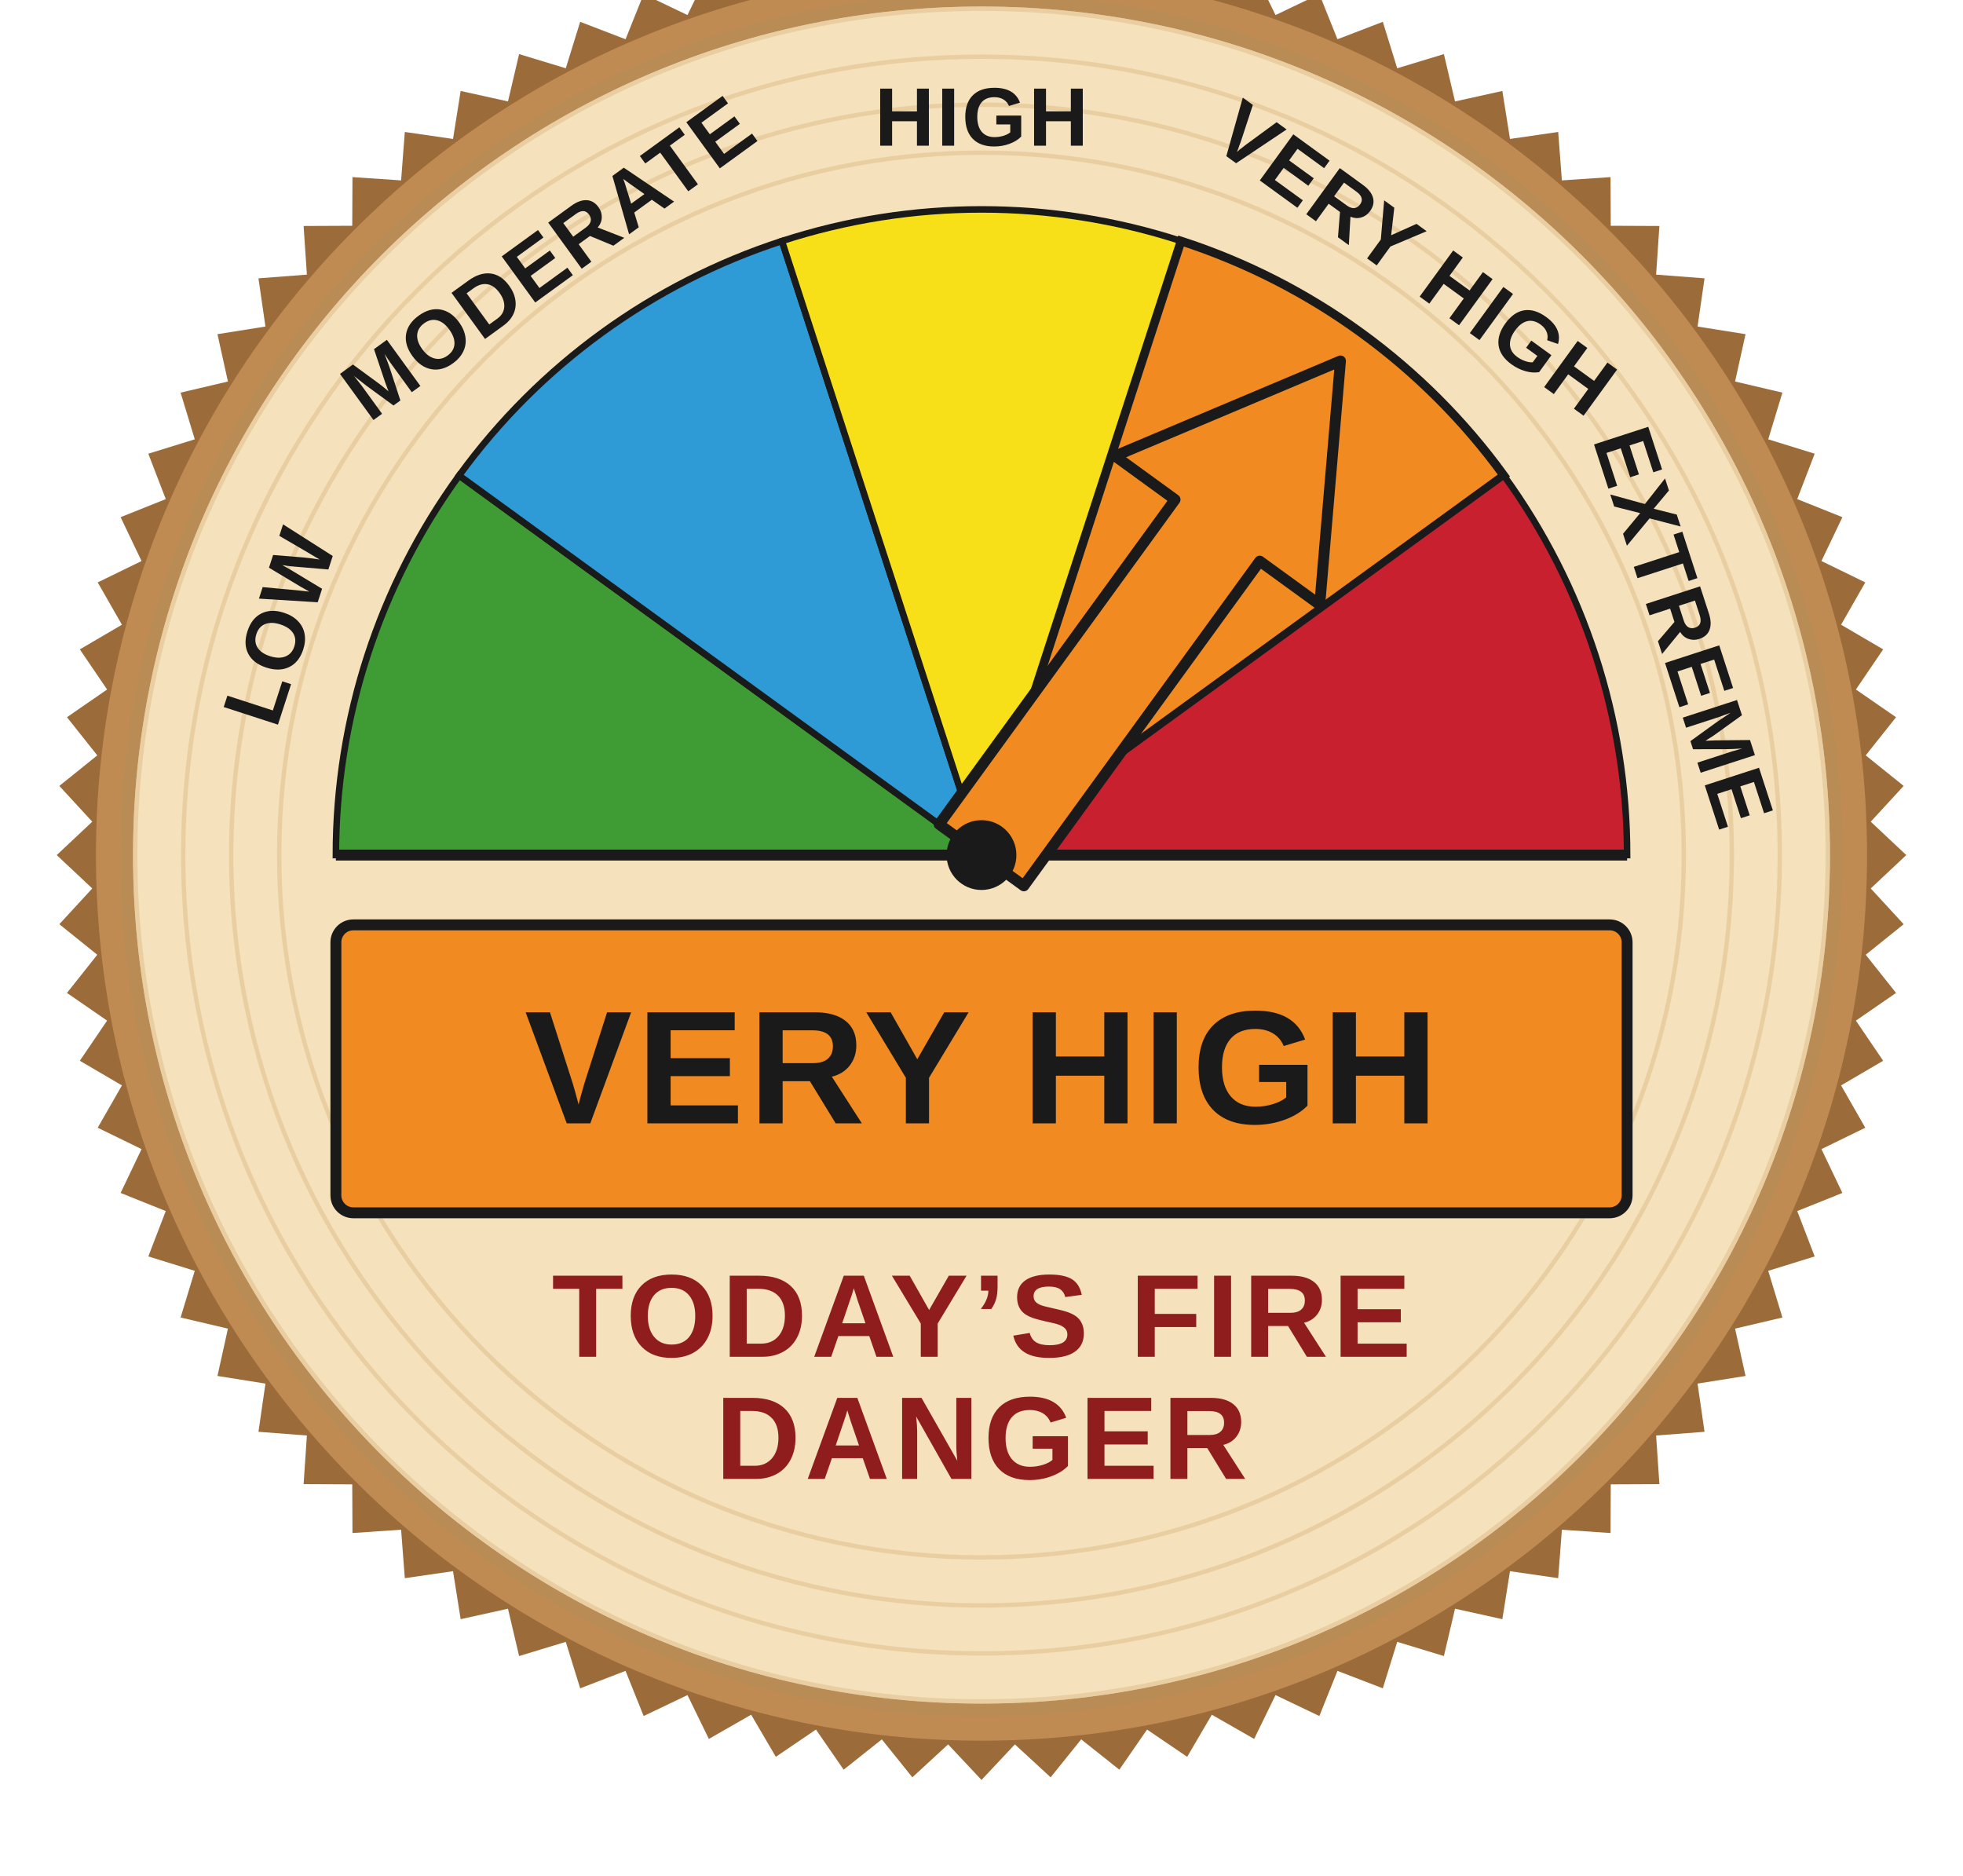
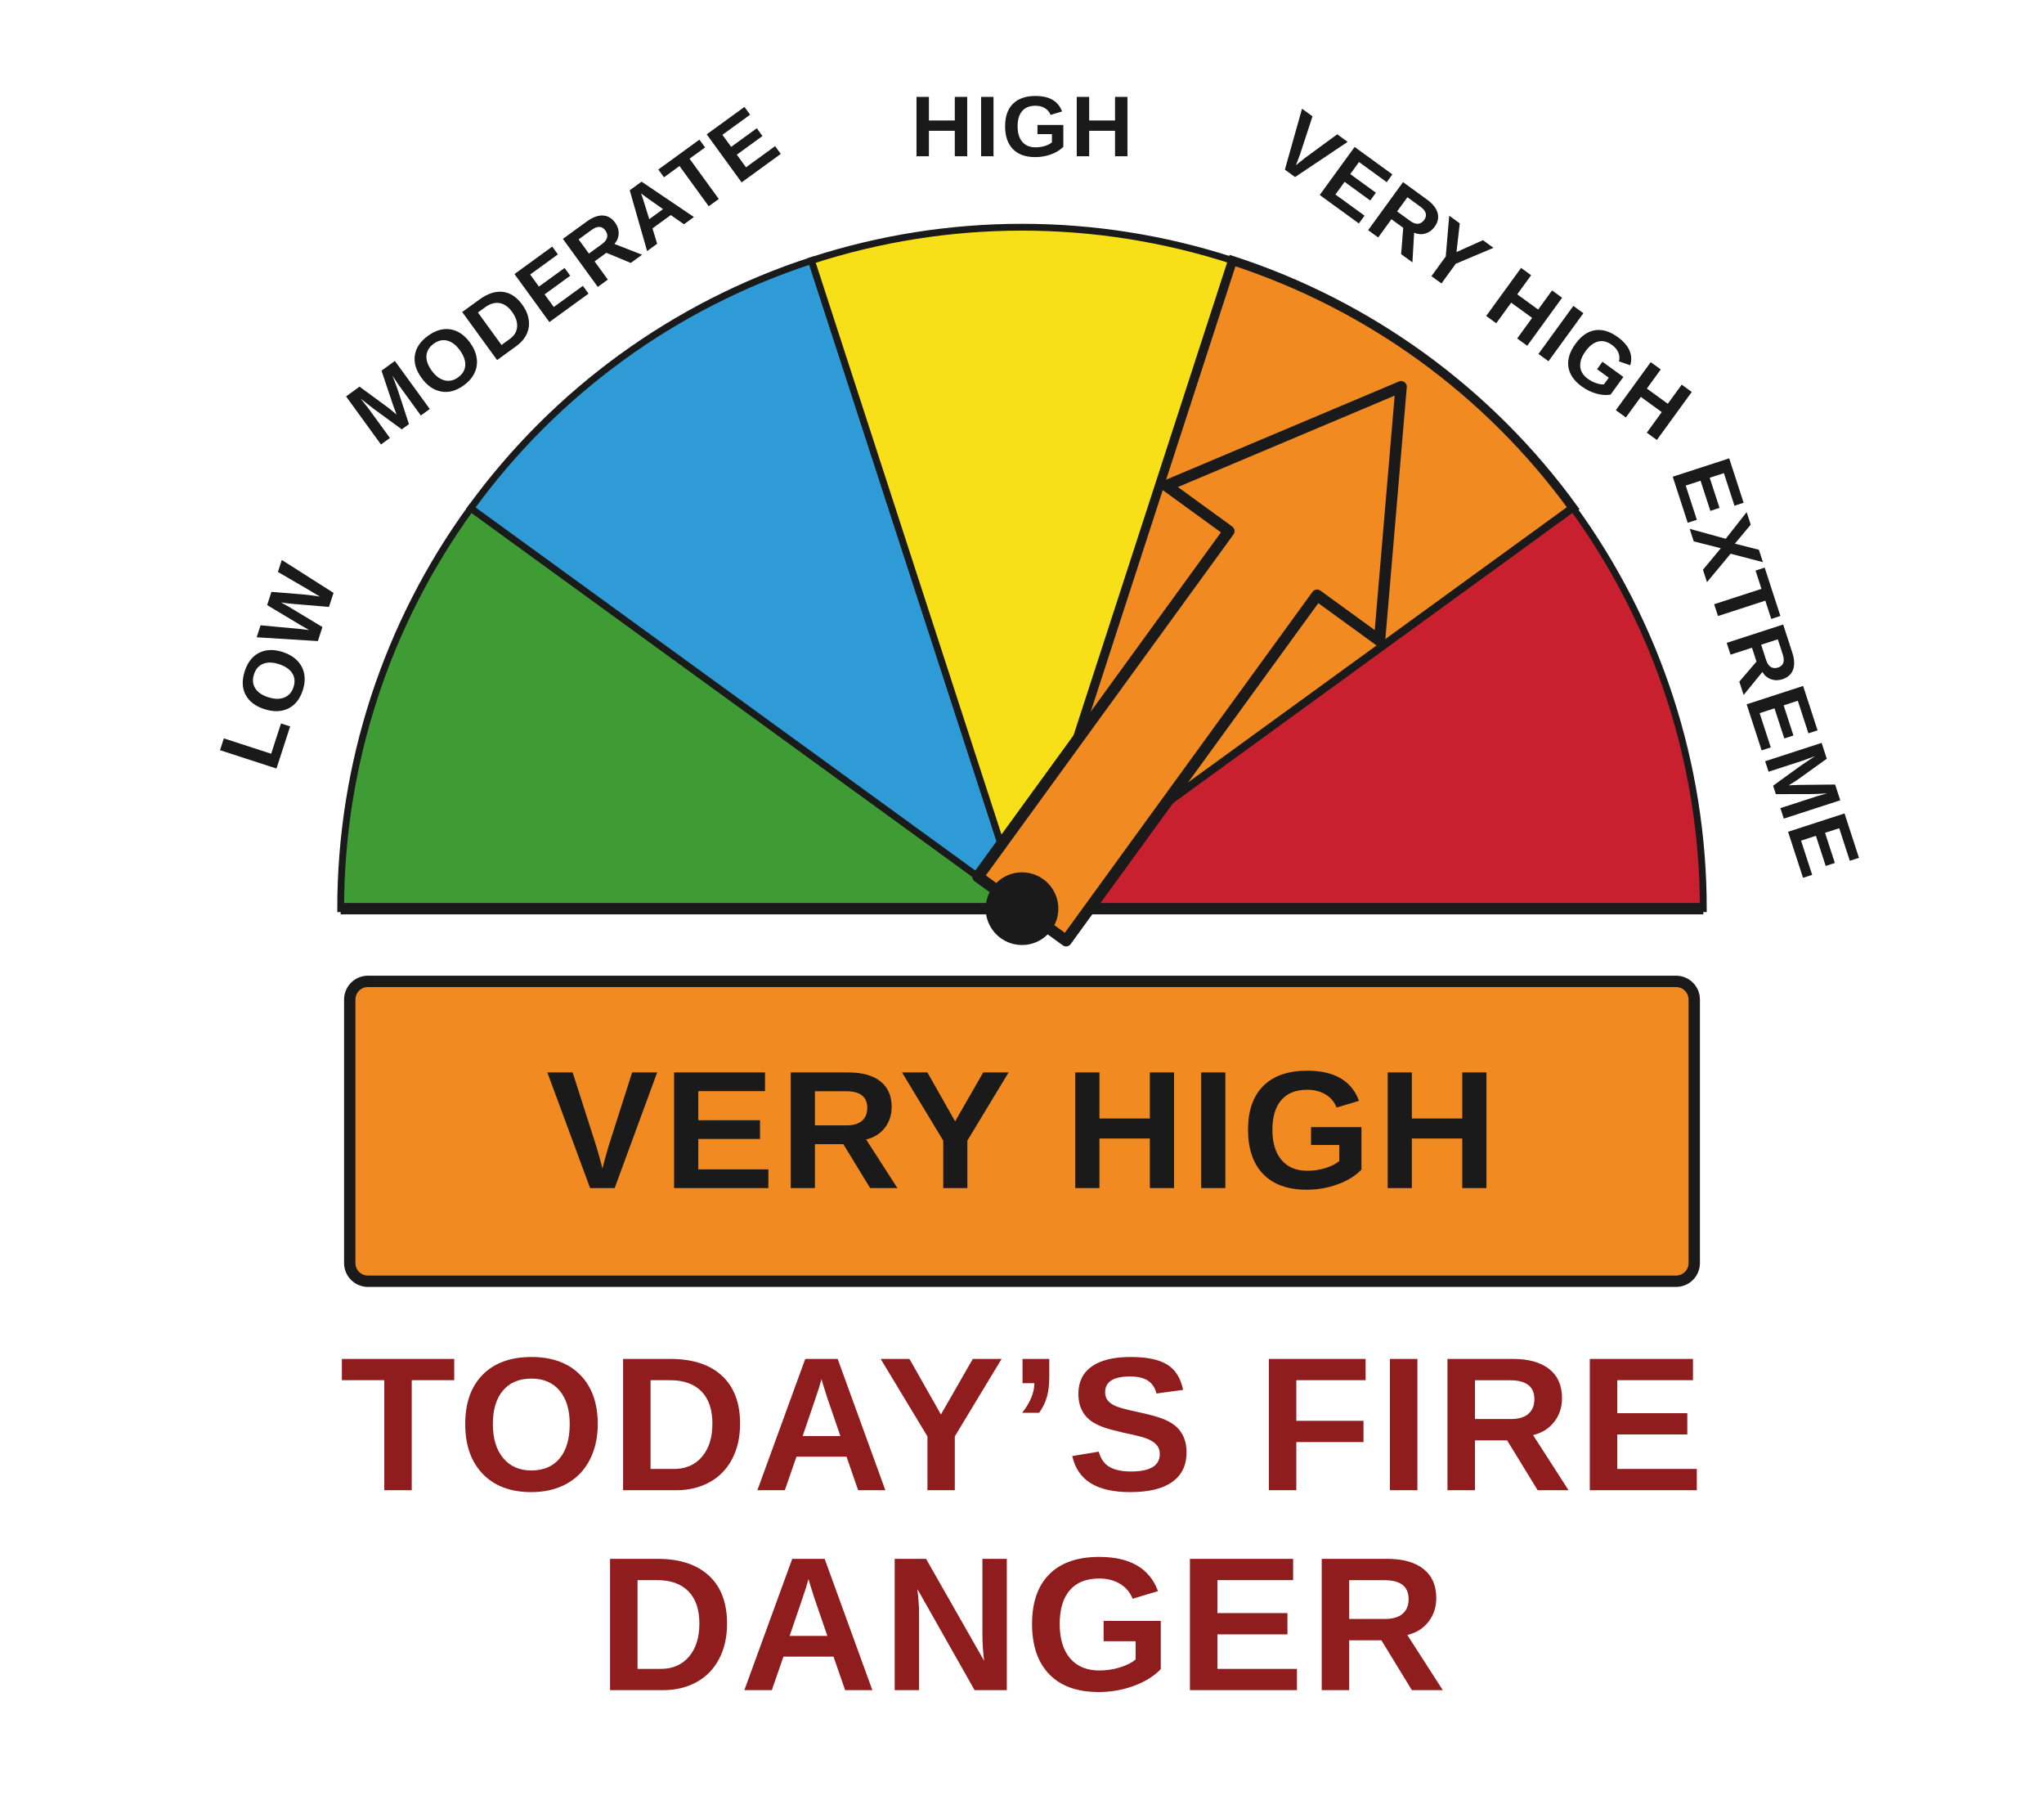
- <svg xmlns="http://www.w3.org/2000/svg" viewBox="0 0 900 860" width="900" height="860" role="img" aria-labelledby="t-very-high">
-   <polygon points="874.0,392.0 857.7,407.3 872.8,423.7 855.4,437.7 869.3,455.2 850.9,467.9 863.4,486.3 844.1,497.6 855.2,517.0 835.1,526.8 844.7,546.9 824.0,555.2 832.0,576.0 810.7,582.6 817.2,604.0 795.5,609.1 800.3,630.8 778.3,634.3 781.5,656.4 759.3,658.1 760.8,680.4 738.5,680.5 738.4,702.8 716.1,701.3 714.4,723.5 692.3,720.3 688.8,742.3 667.1,737.5 662.0,759.2 640.6,752.7 634.0,774.0 613.2,766.0 604.9,786.7 584.8,777.1 575.0,797.2 555.6,786.1 544.3,805.4 525.9,792.9 513.2,811.3 495.7,797.4 481.7,814.8 465.3,799.7 450.0,816.0 434.7,799.7 418.3,814.8 404.3,797.4 386.8,811.3 374.1,792.9 355.7,805.4 344.4,786.1 325.0,797.2 315.2,777.1 295.1,786.7 286.8,766.0 266.0,774.0 259.4,752.7 238.0,759.2 232.9,737.5 211.2,742.3 207.7,720.3 185.6,723.5 183.9,701.3 161.6,702.8 161.5,680.5 139.2,680.4 140.7,658.1 118.5,656.4 121.7,634.3 99.7,630.8 104.5,609.1 82.8,604.0 89.3,582.6 68.0,576.0 76.0,555.2 55.3,546.9 64.9,526.8 44.8,517.0 55.9,497.6 36.6,486.3 49.1,467.9 30.7,455.2 44.6,437.7 27.2,423.7 42.3,407.3 26.0,392.0 42.3,376.7 27.2,360.3 44.6,346.3 30.7,328.8 49.1,316.1 36.6,297.7 55.9,286.4 44.8,267.0 64.9,257.2 55.3,237.1 76.0,228.8 68.0,208.0 89.3,201.4 82.8,180.0 104.5,174.9 99.7,153.2 121.7,149.7 118.5,127.6 140.7,125.9 139.2,103.6 161.5,103.5 161.6,81.2 183.9,82.7 185.6,60.5 207.7,63.7 211.2,41.7 232.9,46.5 238.0,24.8 259.4,31.3 266.0,10.0 286.8,18.0 295.1,-2.7 315.2,6.9 325.0,-13.2 344.4,-2.1 355.7,-21.4 374.1,-8.9 386.8,-27.3 404.3,-13.4 418.3,-30.8 434.7,-15.7 450.0,-32.0 465.3,-15.7 481.7,-30.8 495.7,-13.4 513.2,-27.3 525.9,-8.9 544.3,-21.4 555.6,-2.1 575.0,-13.2 584.8,6.9 604.9,-2.7 613.2,18.0 634.0,10.0 640.6,31.3 662.0,24.8 667.1,46.5 688.8,41.7 692.3,63.7 714.4,60.5 716.1,82.7 738.4,81.2 738.5,103.5 760.8,103.6 759.3,125.9 781.5,127.6 778.3,149.7 800.3,153.2 795.5,174.9 817.2,180.0 810.7,201.4 832.0,208.0 824.0,228.8 844.7,237.1 835.1,257.2 855.2,267.0 844.1,286.4 863.4,297.7 850.9,316.1 869.3,328.8 855.4,346.3 872.8,360.3 857.7,376.7" fill="#9c6b3a" />
-   <circle cx="450" cy="392" r="406" fill="#c08b52" />
-   <circle cx="450" cy="392" r="392" fill="#f5e1bb" stroke="#b98c56" stroke-width="6" />
-   <circle cx="450" cy="392" r="322" fill="none" stroke="#e0c08d" stroke-width="2" opacity=".55" />
-   <circle cx="450" cy="392" r="344" fill="none" stroke="#e0c08d" stroke-width="2" opacity=".55" />
-   <circle cx="450" cy="392" r="366" fill="none" stroke="#e0c08d" stroke-width="2" opacity=".55" />
-   <circle cx="450" cy="392" r="388" fill="none" stroke="#e0c08d" stroke-width="2" opacity=".55" />
-   <path d="M 450.0 392.0 L 154.0 392.0 A 296 296 0 0 1 210.5 218.0 Z" fill="#3f9c35" stroke="#1a1a1a" stroke-width="3" />
-   <path d="M 450.0 392.0 L 210.5 218.0 A 296 296 0 0 1 358.5 110.5 Z" fill="#2e9bd6" stroke="#1a1a1a" stroke-width="3" />
-   <path d="M 450.0 392.0 L 358.5 110.5 A 296 296 0 0 1 541.5 110.5 Z" fill="#f7e017" stroke="#1a1a1a" stroke-width="3" />
-   <path d="M 450.0 392.0 L 541.5 110.5 A 296 296 0 0 1 689.5 218.0 Z" fill="#f18a21" stroke="#1a1a1a" stroke-width="4" />
-   <path d="M 450.0 392.0 L 689.5 218.0 A 296 296 0 0 1 746.0 392.0 Z" fill="#c8202f" stroke="#1a1a1a" stroke-width="3" />
-   <line x1="154" y1="392" x2="746" y2="392" stroke="#1a1a1a" stroke-width="5" />
-   <text x="130.4" y="288.2" transform="rotate(288.0 130.4 288.2)" text-anchor="middle" dominant-baseline="middle" font-family="Oswald, 'Arial Narrow', 'Helvetica Neue', Arial, sans-serif" font-size="38" font-weight="700" fill="#1a1a1a" letter-spacing="1">LOW</text>
-   <text x="252.5" y="120.2" transform="rotate(324.0 252.5 120.2)" text-anchor="middle" dominant-baseline="middle" font-family="Oswald, 'Arial Narrow', 'Helvetica Neue', Arial, sans-serif" font-size="38" font-weight="700" fill="#1a1a1a" letter-spacing="1">MODERATE</text>
-   <text x="450.0" y="56.0" transform="rotate(360.0 450.0 56.0)" text-anchor="middle" dominant-baseline="middle" font-family="Oswald, 'Arial Narrow', 'Helvetica Neue', Arial, sans-serif" font-size="38" font-weight="700" fill="#1a1a1a" letter-spacing="1">HIGH</text>
-   <text x="647.5" y="120.2" transform="rotate(396.0 647.5 120.2)" text-anchor="middle" dominant-baseline="middle" font-family="Oswald, 'Arial Narrow', 'Helvetica Neue', Arial, sans-serif" font-size="38" font-weight="700" fill="#1a1a1a" letter-spacing="1">VERY HIGH</text>
-   <text x="769.6" y="288.2" transform="rotate(432.0 769.6 288.2)" text-anchor="middle" dominant-baseline="middle" font-family="Oswald, 'Arial Narrow', 'Helvetica Neue', Arial, sans-serif" font-size="38" font-weight="700" fill="#1a1a1a" letter-spacing="1">EXTREME</text>
-   <g transform="rotate(36.0 450 392)">
-     <path d="M 450 112                  L 508 208                  L 474 208                  L 474 392                  L 426 392                  L 426 208                  L 392 208 Z" fill="#f18a21" stroke="#1a1a1a" stroke-width="5" stroke-linejoin="round" />
+ <svg xmlns="http://www.w3.org/2000/svg" viewBox="0 0 900 800" width="900" height="800" role="img" aria-labelledby="t-very-high">
+   <path d="M 450.0 400.0 L 150.0 400.0 A 300 300 0 0 1 207.3 223.7 Z" fill="#3f9c35" stroke="#1a1a1a" stroke-width="3" />
+   <path d="M 450.0 400.0 L 207.3 223.7 A 300 300 0 0 1 357.3 114.7 Z" fill="#2e9bd6" stroke="#1a1a1a" stroke-width="3" />
+   <path d="M 450.0 400.0 L 357.3 114.7 A 300 300 0 0 1 542.7 114.7 Z" fill="#f7e017" stroke="#1a1a1a" stroke-width="3" />
+   <path d="M 450.0 400.0 L 542.7 114.7 A 300 300 0 0 1 692.7 223.7 Z" fill="#f18a21" stroke="#1a1a1a" stroke-width="4" />
+   <path d="M 450.0 400.0 L 692.7 223.7 A 300 300 0 0 1 750.0 400.0 Z" fill="#c8202f" stroke="#1a1a1a" stroke-width="3" />
+   <line x1="150" y1="400" x2="750" y2="400" stroke="#1a1a1a" stroke-width="5" />
+   <text x="124.7" y="294.3" transform="rotate(288.0 124.7 294.3)" text-anchor="middle" dominant-baseline="middle" font-family="Oswald, 'Arial Narrow', 'Helvetica Neue', Arial, sans-serif" font-size="38" font-weight="700" fill="#1a1a1a" letter-spacing="1">LOW</text>
+   <text x="249.0" y="123.3" transform="rotate(324.0 249.0 123.3)" text-anchor="middle" dominant-baseline="middle" font-family="Oswald, 'Arial Narrow', 'Helvetica Neue', Arial, sans-serif" font-size="38" font-weight="700" fill="#1a1a1a" letter-spacing="1">MODERATE</text>
+   <text x="450.0" y="58.0" transform="rotate(360.0 450.0 58.0)" text-anchor="middle" dominant-baseline="middle" font-family="Oswald, 'Arial Narrow', 'Helvetica Neue', Arial, sans-serif" font-size="38" font-weight="700" fill="#1a1a1a" letter-spacing="1">HIGH</text>
+   <text x="651.0" y="123.3" transform="rotate(396.0 651.0 123.3)" text-anchor="middle" dominant-baseline="middle" font-family="Oswald, 'Arial Narrow', 'Helvetica Neue', Arial, sans-serif" font-size="38" font-weight="700" fill="#1a1a1a" letter-spacing="1">VERY HIGH</text>
+   <text x="775.3" y="294.3" transform="rotate(432.0 775.3 294.3)" text-anchor="middle" dominant-baseline="middle" font-family="Oswald, 'Arial Narrow', 'Helvetica Neue', Arial, sans-serif" font-size="38" font-weight="700" fill="#1a1a1a" letter-spacing="1">EXTREME</text>
+   <g transform="rotate(36.0 450 400)">
+     <path d="M 450 116                  L 508 212                  L 474 212                  L 474 400                  L 426 400                  L 426 212                  L 392 212 Z" fill="#f18a21" stroke="#1a1a1a" stroke-width="5" stroke-linejoin="round" />
  </g>
-   <circle cx="450" cy="392" r="16" fill="#1a1a1a" />
-   <rect x="154" y="424" width="592" height="132" rx="8" fill="#f18a21" stroke="#1a1a1a" stroke-width="5" />
-   <text x="450" y="494" text-anchor="middle" dominant-baseline="middle" font-family="Oswald, 'Arial Narrow', 'Helvetica Neue', Arial, sans-serif" font-size="74" font-weight="700" fill="#1a1a1a" stroke="none" stroke-width="0" paint-order="stroke" letter-spacing="2">VERY HIGH</text>
-   <text x="450" y="622" text-anchor="middle" font-family="Oswald, 'Arial Narrow', 'Helvetica Neue', Arial, sans-serif" font-size="54" font-weight="700" fill="#8f1d1d" letter-spacing="2">TODAY’S FIRE</text>
-   <text x="450" y="678" text-anchor="middle" font-family="Oswald, 'Arial Narrow', 'Helvetica Neue', Arial, sans-serif" font-size="54" font-weight="700" fill="#8f1d1d" letter-spacing="2">DANGER</text>
+   <circle cx="450" cy="400" r="16" fill="#1a1a1a" />
+   <rect x="154" y="432" width="592" height="132" rx="8" fill="#f18a21" stroke="#1a1a1a" stroke-width="5" />
+   <text x="450" y="502" text-anchor="middle" dominant-baseline="middle" font-family="Oswald, 'Arial Narrow', 'Helvetica Neue', Arial, sans-serif" font-size="74" font-weight="700" fill="#1a1a1a" stroke="none" stroke-width="0" paint-order="stroke" letter-spacing="2">VERY HIGH</text>
+   <text x="450" y="656" text-anchor="middle" font-family="Oswald, 'Arial Narrow', 'Helvetica Neue', Arial, sans-serif" font-size="84" font-weight="700" fill="#8f1d1d" letter-spacing="2">TODAY’S FIRE</text>
+   <text x="450" y="744" text-anchor="middle" font-family="Oswald, 'Arial Narrow', 'Helvetica Neue', Arial, sans-serif" font-size="84" font-weight="700" fill="#8f1d1d" letter-spacing="2">DANGER</text>
</svg>
